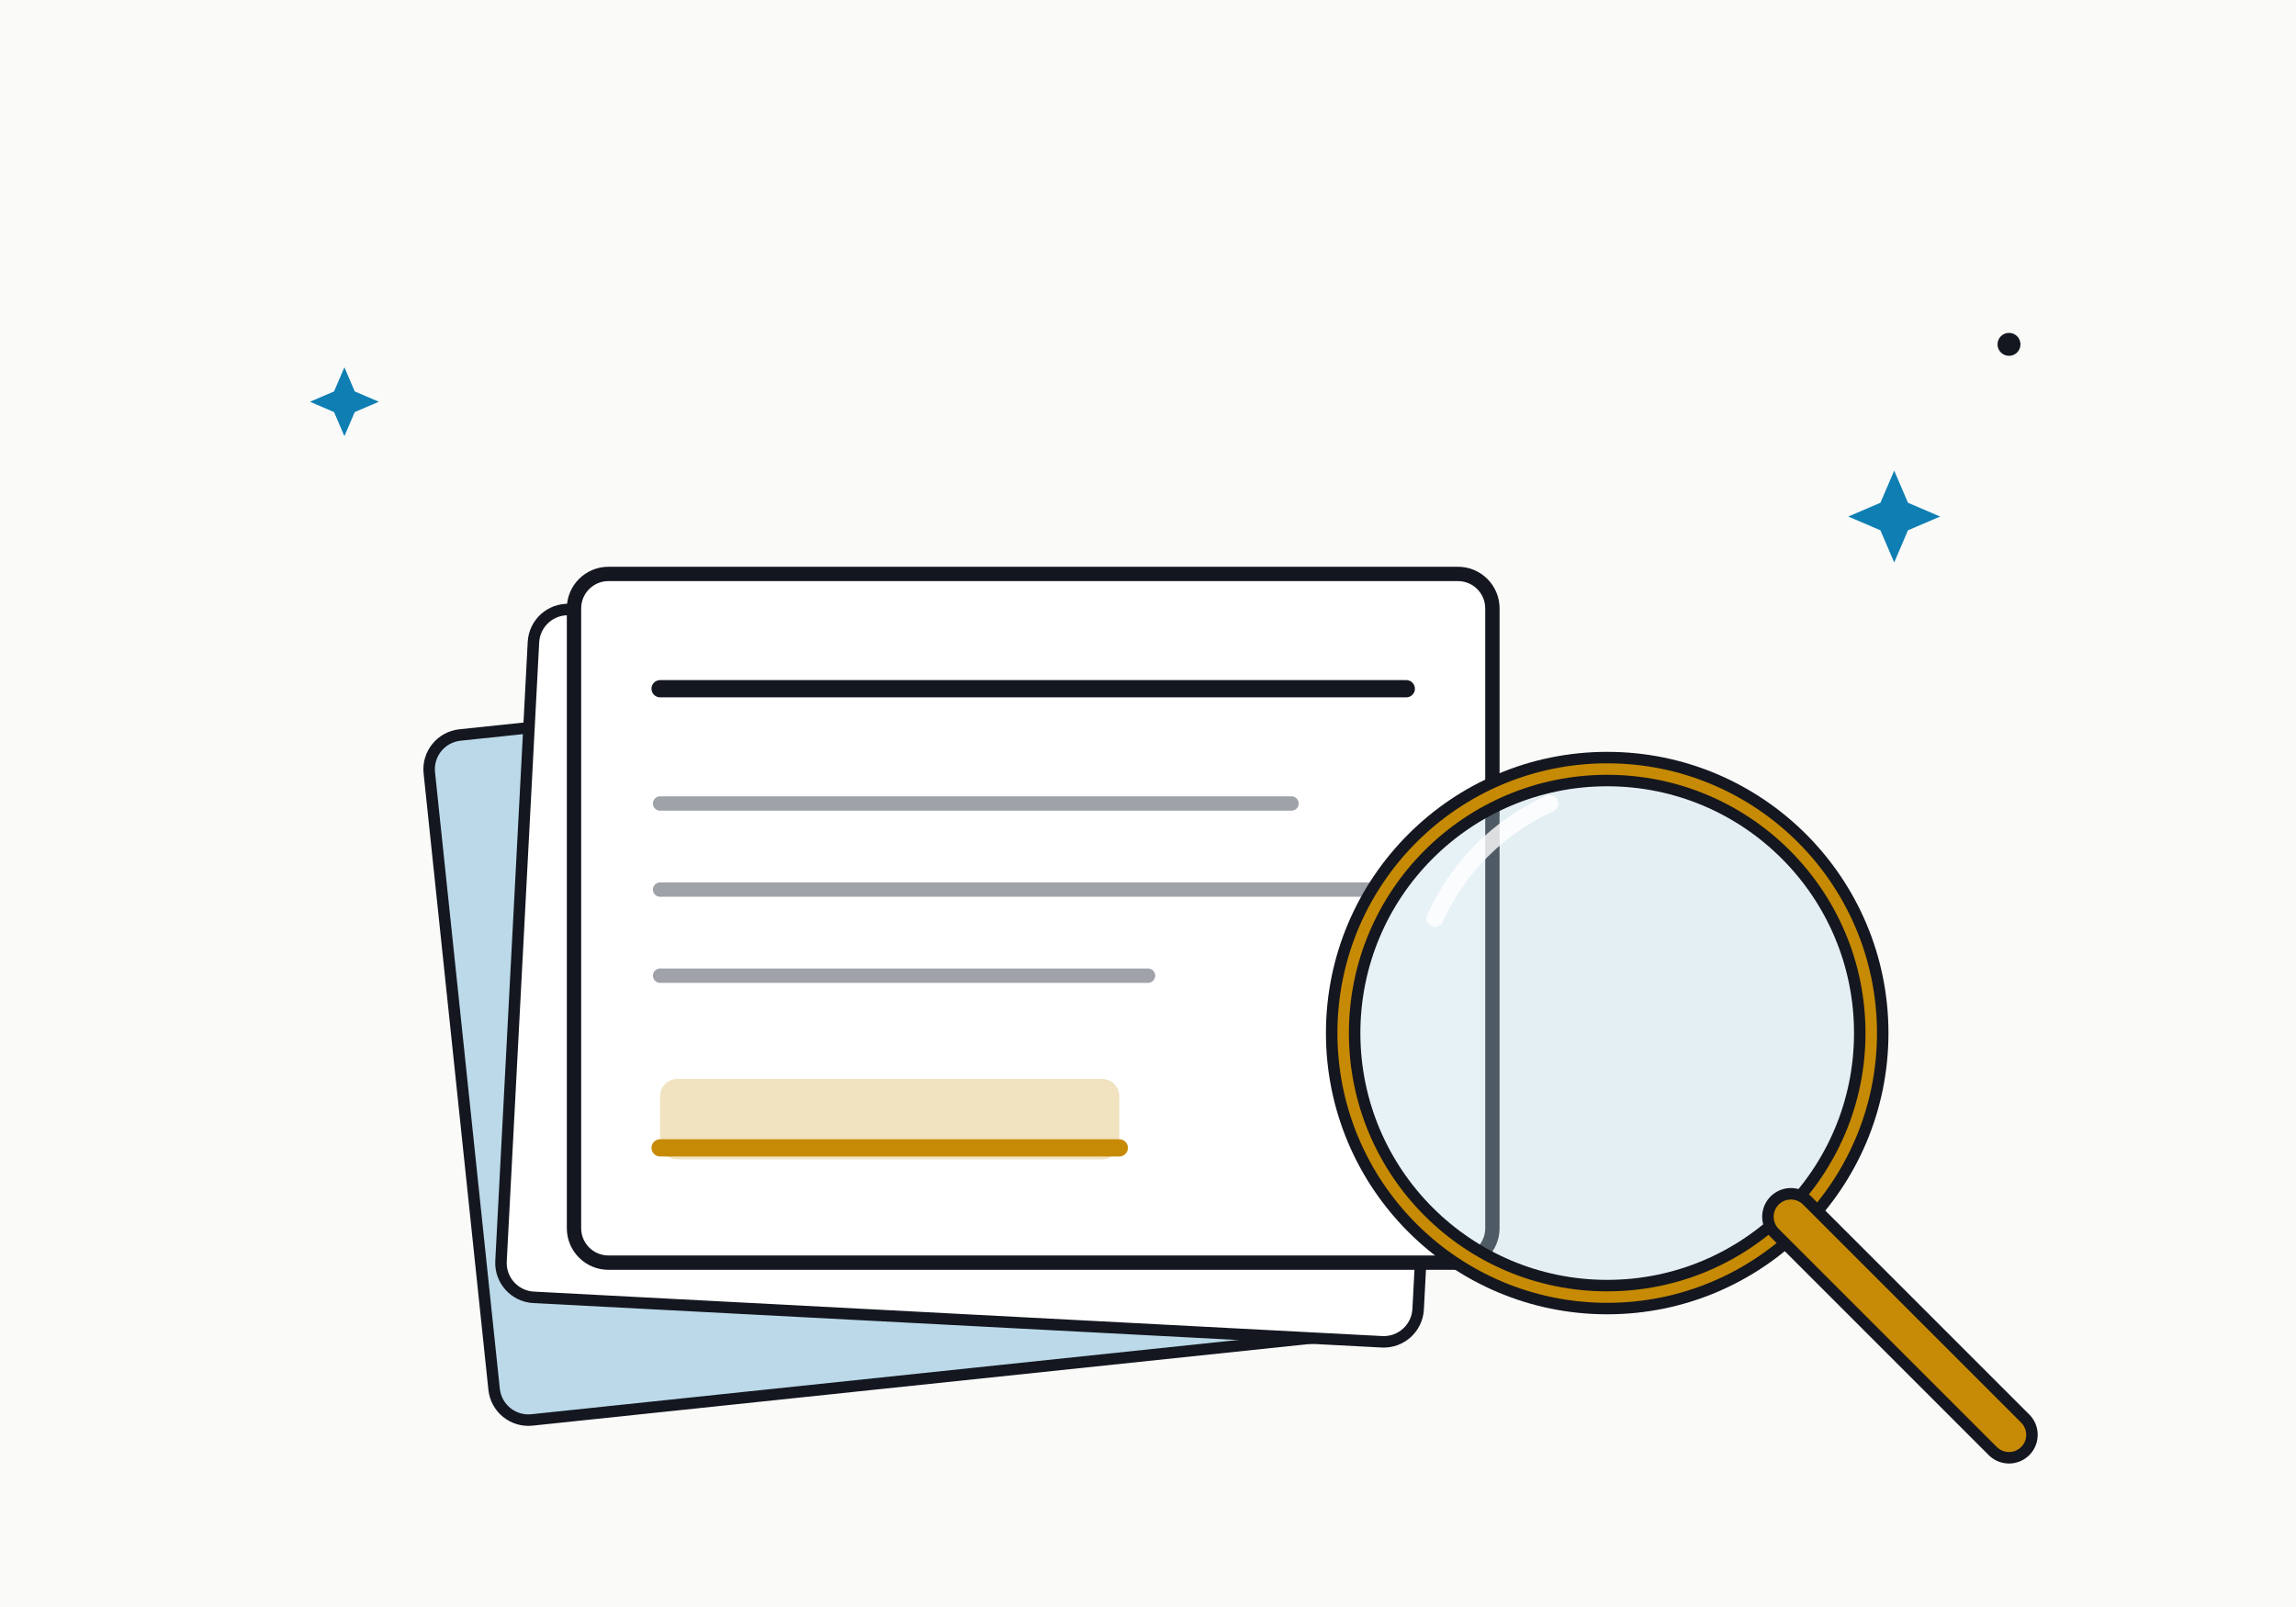
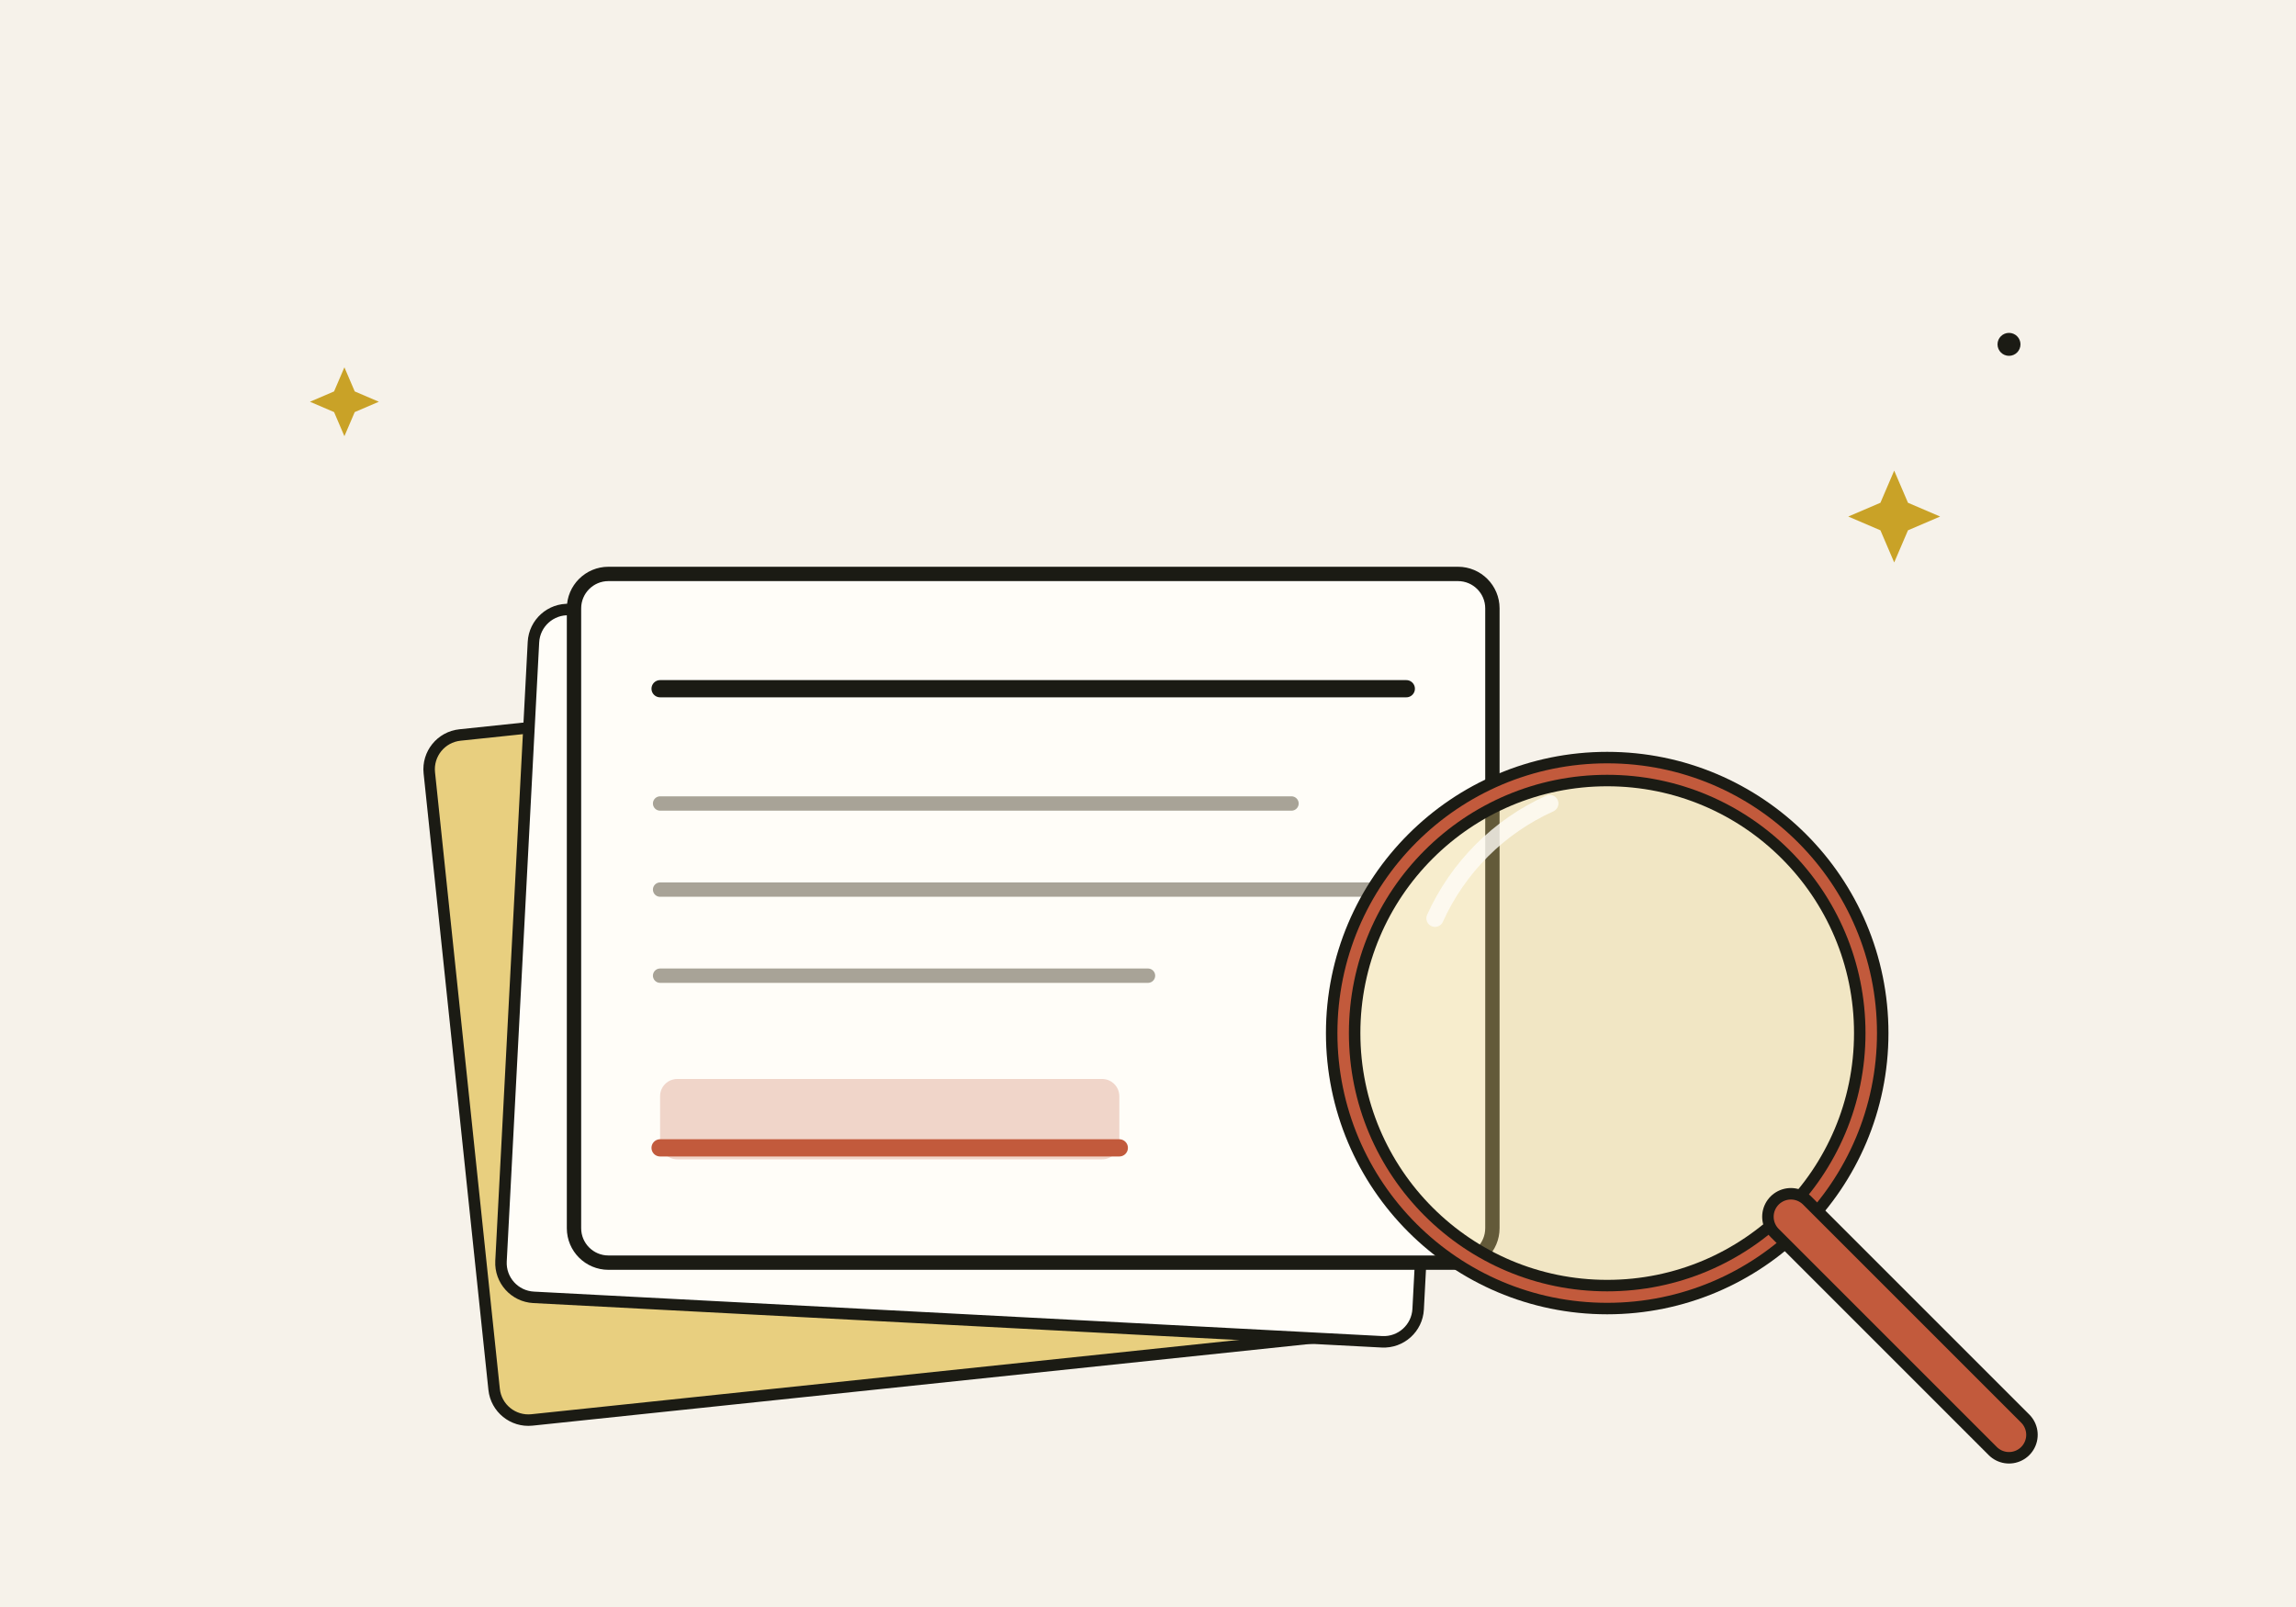
<svg xmlns="http://www.w3.org/2000/svg" viewBox="0 0 400 280" width="400" height="280">
-   <rect width="400" height="280" fill="#FAFAF9" />
-   <path d="M60 64 L61.8 68.2 L66 70 L61.8 71.8 L60 76 L58.2 71.8 L54 70 L58.2 68.2 Z" fill="#0E7EB3" />
-   <circle cx="350" cy="60" r="2" fill="#14171F" />
-   <rect x="80" y="120" width="160" height="120" rx="6" fill="#BBD9E9" stroke="#14171F" stroke-width="2" transform="rotate(-6 160 180)" />
-   <rect x="90" y="110" width="160" height="120" rx="6" fill="#FFFFFF" stroke="#14171F" stroke-width="2" transform="rotate(3 170 170)" />
-   <rect x="100" y="100" width="160" height="120" rx="6" fill="#FFFFFF" stroke="#14171F" stroke-width="2.5" />
-   <line x1="115" y1="120" x2="245" y2="120" stroke="#14171F" stroke-width="3" stroke-linecap="round" />
-   <line x1="115" y1="140" x2="225" y2="140" stroke="#5F6470" stroke-width="2.5" stroke-linecap="round" opacity="0.6" />
-   <line x1="115" y1="155" x2="240" y2="155" stroke="#5F6470" stroke-width="2.5" stroke-linecap="round" opacity="0.6" />
-   <line x1="115" y1="170" x2="200" y2="170" stroke="#5F6470" stroke-width="2.5" stroke-linecap="round" opacity="0.6" />
-   <rect x="115" y="188" width="80" height="14" rx="3" fill="#C78A04" opacity="0.25" />
-   <line x1="115" y1="200" x2="195" y2="200" stroke="#C78A04" stroke-width="3" stroke-linecap="round" />
-   <circle cx="280" cy="180" r="46" fill="#BBD9E9" opacity="0.35" />
-   <circle cx="280" cy="180" r="46" fill="none" stroke="#14171F" stroke-width="6" />
-   <circle cx="280" cy="180" r="46" fill="none" stroke="#C78A04" stroke-width="2" />
-   <path d="M250 160 A40 40 0 0 1 270 140" fill="none" stroke="#FFFFFF" stroke-width="3" stroke-linecap="round" opacity="0.8" />
-   <line x1="312" y1="212" x2="350" y2="250" stroke="#14171F" stroke-width="10" stroke-linecap="round" />
-   <line x1="312" y1="212" x2="350" y2="250" stroke="#C78A04" stroke-width="6" stroke-linecap="round" />
-   <path d="M330 82 L332.4 87.6 L338 90 L332.4 92.4 L330 98 L327.6 92.4 L322 90 L327.6 87.6 Z" fill="#0E7EB3" />
+   <rect width="400" height="280" fill="#F6F2EA" />
+   <path d="M60 64 L61.8 68.2 L66 70 L61.8 71.8 L60 76 L58.2 71.8 L54 70 L58.2 68.2 Z" fill="#C9A227" />
+   <circle cx="350" cy="60" r="2" fill="#1B1B14" />
+   <rect x="80" y="120" width="160" height="120" rx="6" fill="#E8CF7F" stroke="#1B1B14" stroke-width="2" transform="rotate(-6 160 180)" />
+   <rect x="90" y="110" width="160" height="120" rx="6" fill="#FFFDF8" stroke="#1B1B14" stroke-width="2" transform="rotate(3 170 170)" />
+   <rect x="100" y="100" width="160" height="120" rx="6" fill="#FFFDF8" stroke="#1B1B14" stroke-width="2.5" />
+   <line x1="115" y1="120" x2="245" y2="120" stroke="#1B1B14" stroke-width="3" stroke-linecap="round" />
+   <line x1="115" y1="140" x2="225" y2="140" stroke="#6E6856" stroke-width="2.5" stroke-linecap="round" opacity="0.6" />
+   <line x1="115" y1="155" x2="240" y2="155" stroke="#6E6856" stroke-width="2.5" stroke-linecap="round" opacity="0.6" />
+   <line x1="115" y1="170" x2="200" y2="170" stroke="#6E6856" stroke-width="2.5" stroke-linecap="round" opacity="0.6" />
+   <rect x="115" y="188" width="80" height="14" rx="3" fill="#C25A3C" opacity="0.25" />
+   <line x1="115" y1="200" x2="195" y2="200" stroke="#C25A3C" stroke-width="3" stroke-linecap="round" />
+   <circle cx="280" cy="180" r="46" fill="#E8CF7F" opacity="0.35" />
+   <circle cx="280" cy="180" r="46" fill="none" stroke="#1B1B14" stroke-width="6" />
+   <circle cx="280" cy="180" r="46" fill="none" stroke="#C25A3C" stroke-width="2" />
+   <path d="M250 160 A40 40 0 0 1 270 140" fill="none" stroke="#FFFDF8" stroke-width="3" stroke-linecap="round" opacity="0.8" />
+   <line x1="312" y1="212" x2="350" y2="250" stroke="#1B1B14" stroke-width="10" stroke-linecap="round" />
+   <line x1="312" y1="212" x2="350" y2="250" stroke="#C25A3C" stroke-width="6" stroke-linecap="round" />
+   <path d="M330 82 L332.4 87.6 L338 90 L332.4 92.4 L330 98 L327.6 92.4 L322 90 L327.6 87.6 Z" fill="#C9A227" />
</svg>
